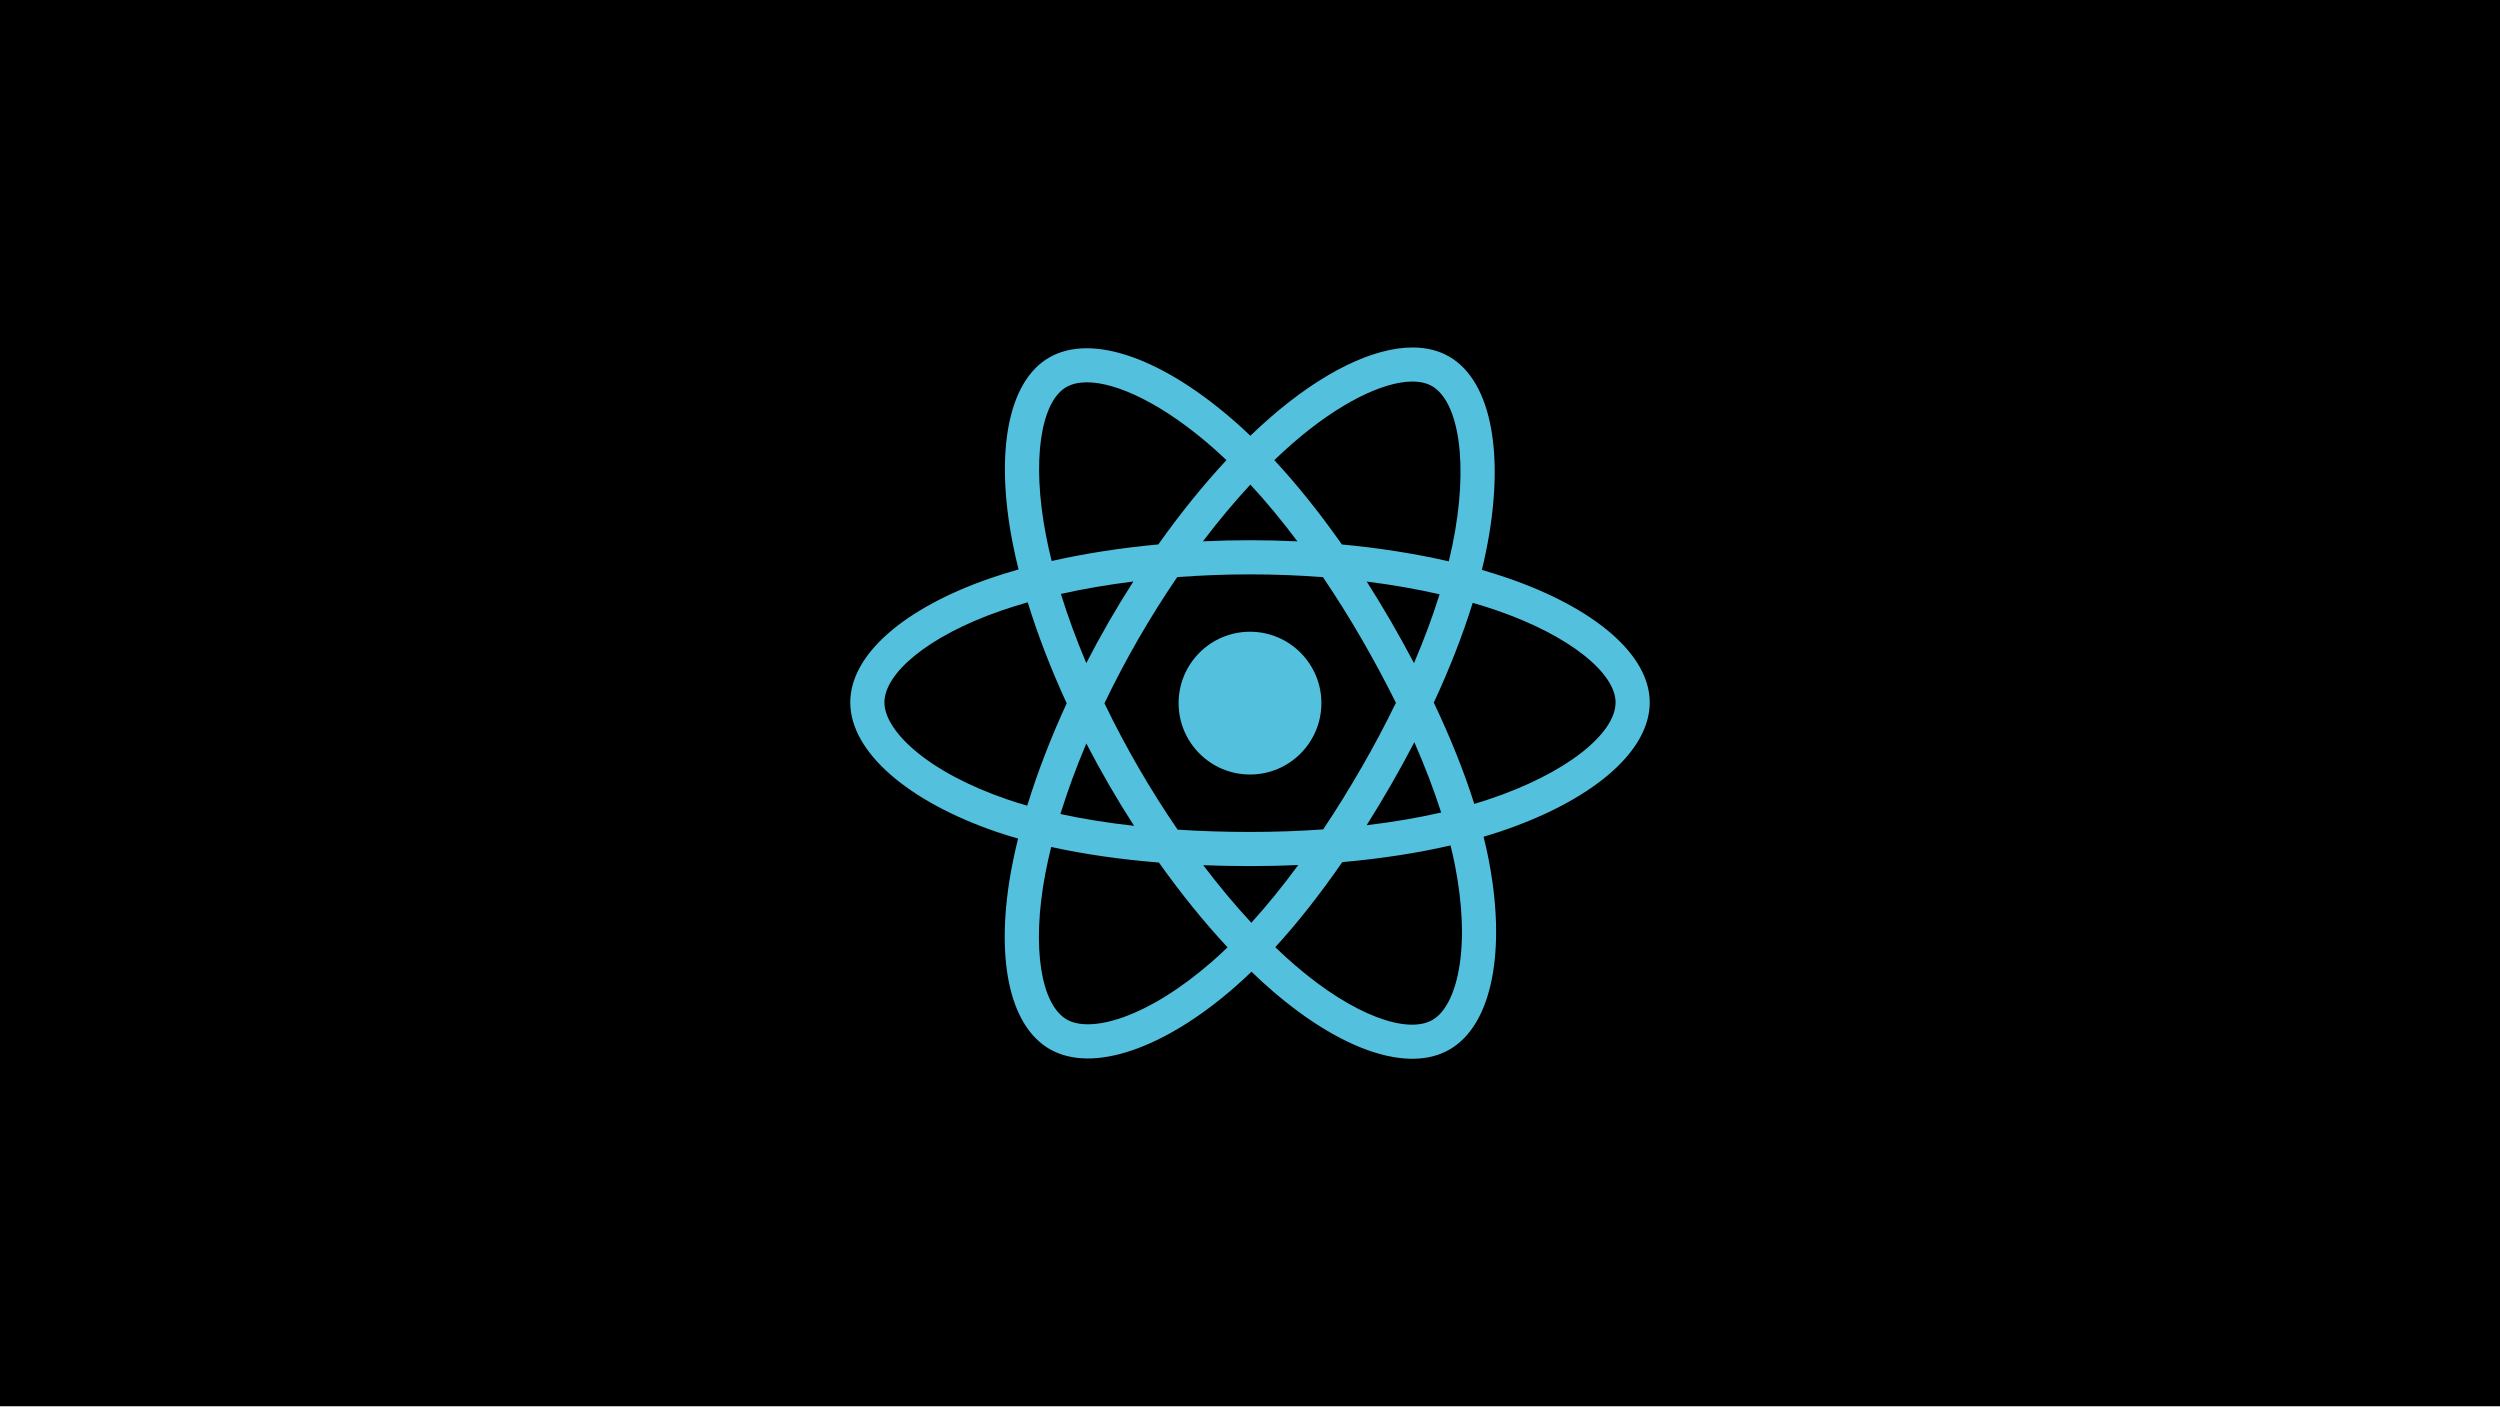
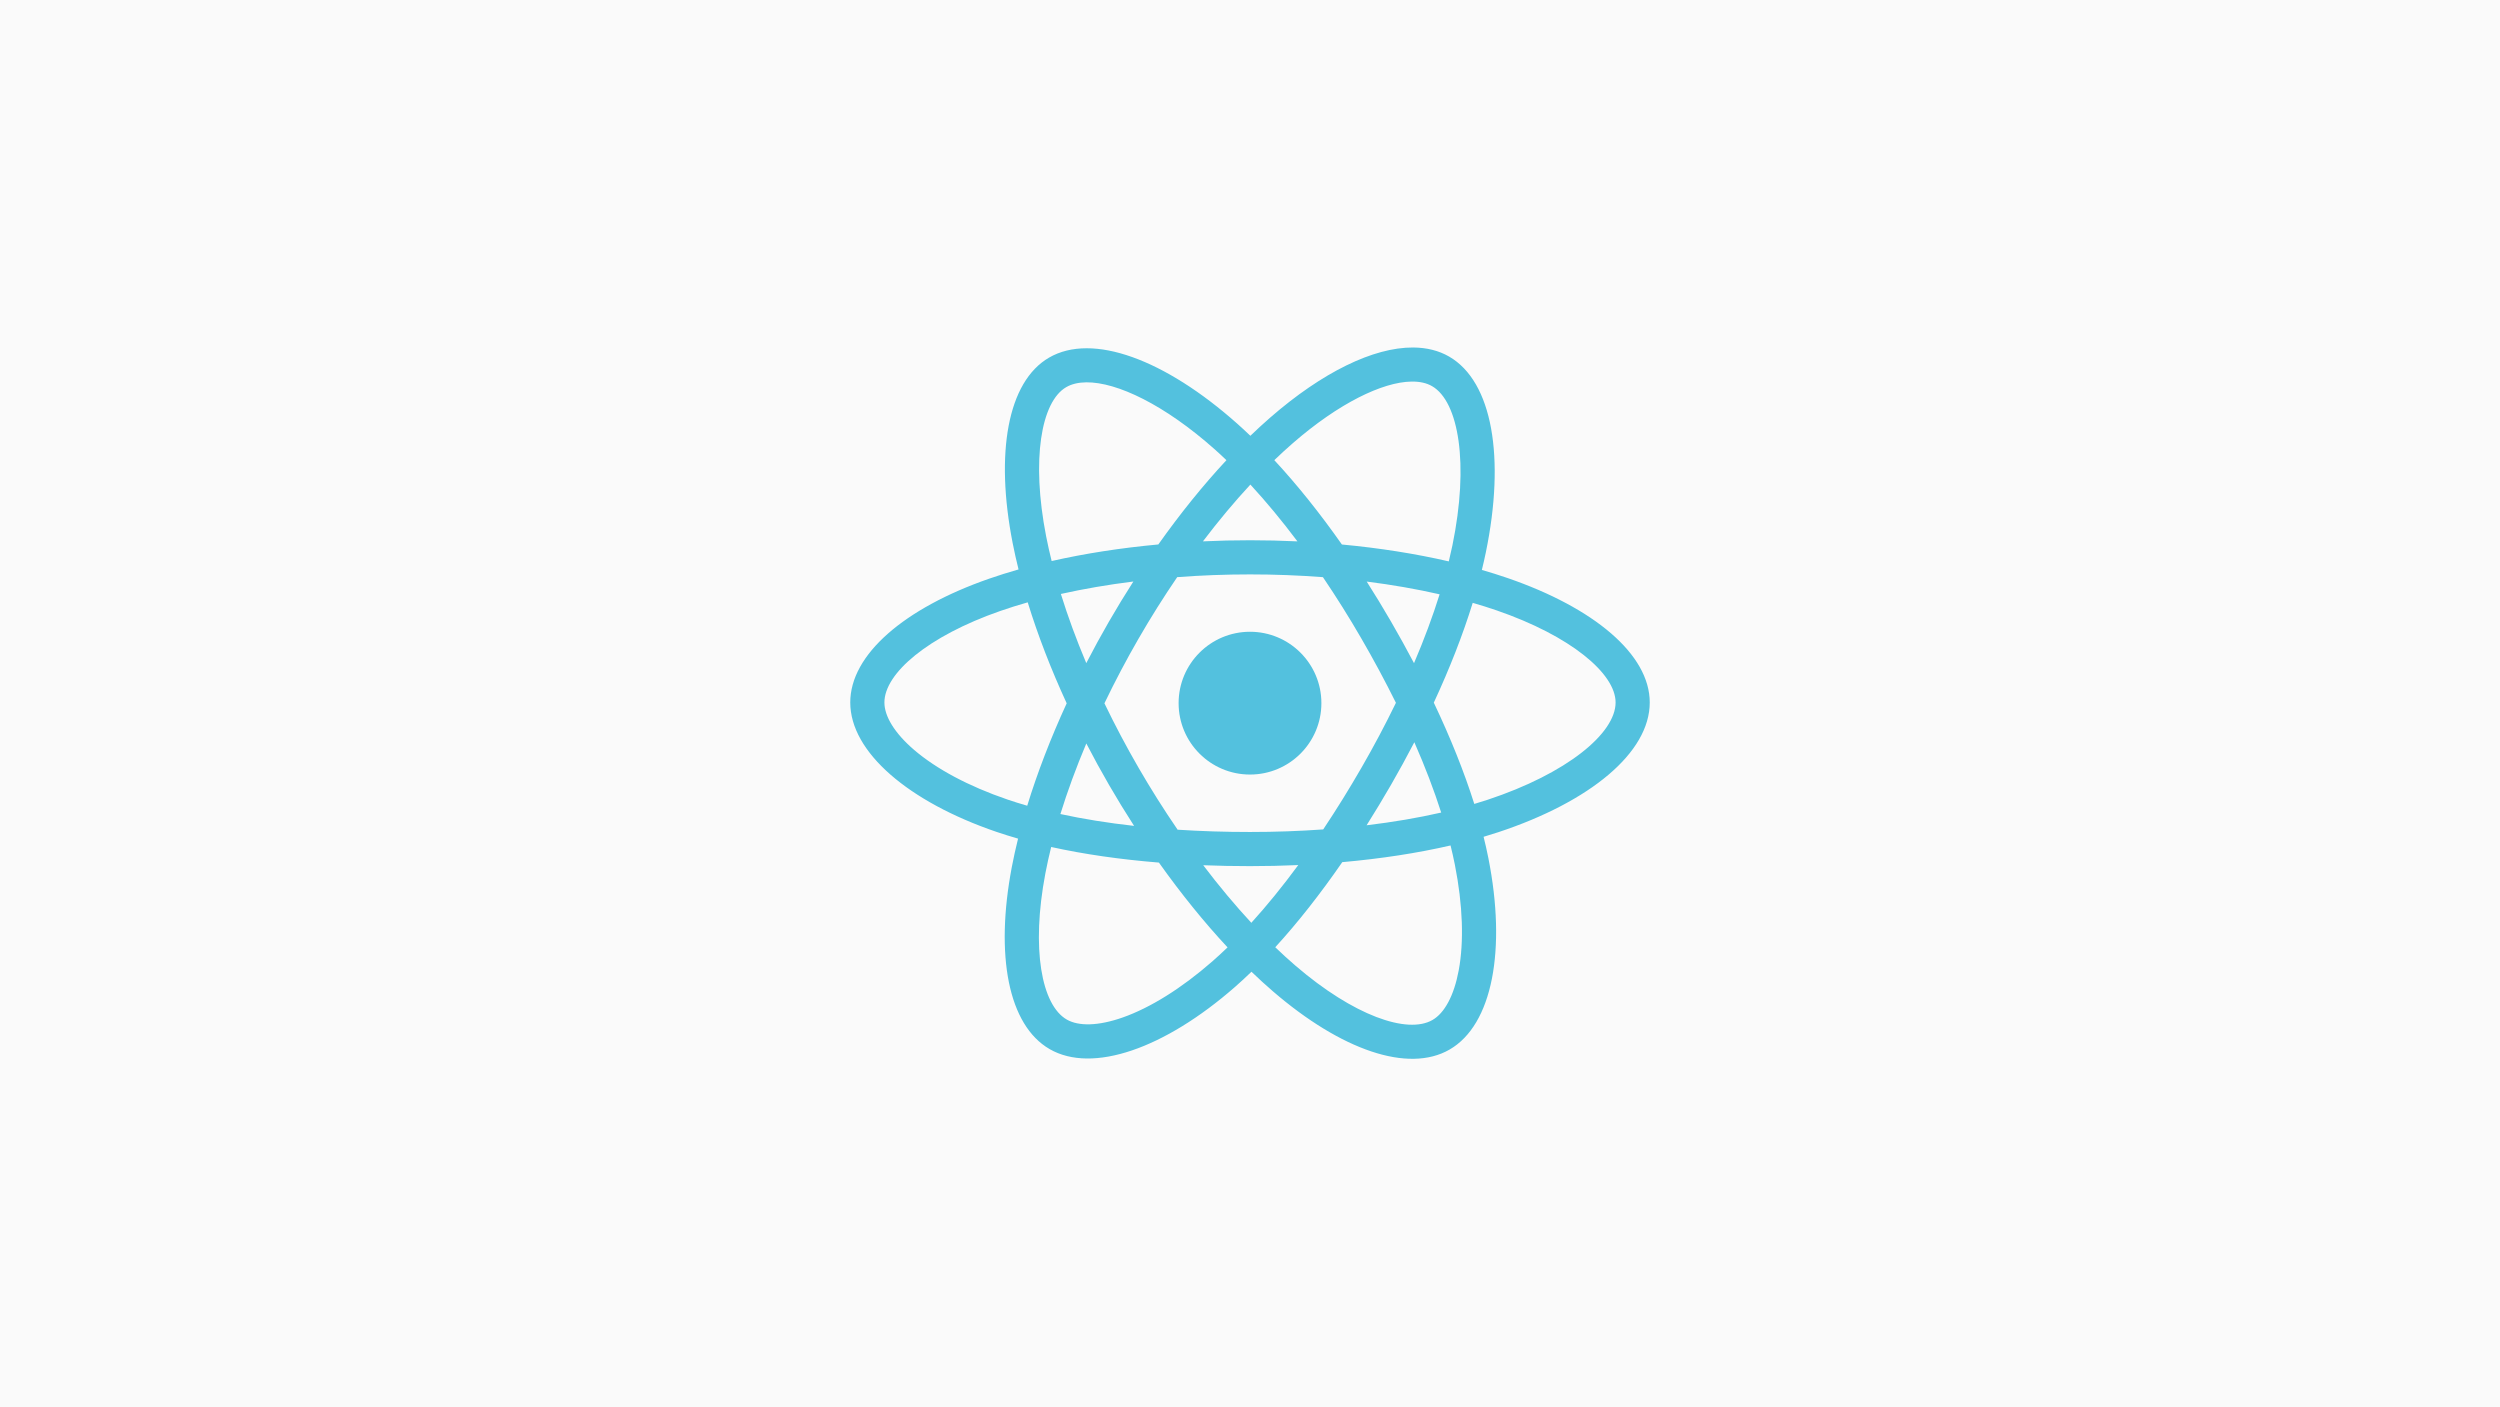
- <svg xmlns="http://www.w3.org/2000/svg" width="6900" height="3881.25" viewBox="0 0 706.56 397.457" preserveAspectRatio="xMinYMin meet" version="1.1" id="svg10">
-   <defs id="defs14" />
-   <rect y="0" x="-2.8421709e-14" height="397.457" width="706.589" id="rect831" style="fill:#000;stroke-width:0.139" />
-   <path id="path4" style="fill:#53c1de;fill-opacity:1;stroke-width:1" d="m 399.43,98.211 c -11.307,-0.08 -25.802,7.084 -40.404,19.791 a 151.136,151.136 0 0 0 -5.626,5.163 137.573,137.573 0 0 0 -3.744,-3.458 c -20.405,-18.118 -40.858,-25.752 -53.139,-18.643 -11.776,6.817 -15.264,27.06 -10.307,52.39 a 150.91,150.91 0 0 0 1.67,7.484 c -2.894,0.822 -5.689,1.698 -8.363,2.63 -23.922,8.34 -39.2,21.412 -39.2,34.97 0,14.004 16.4,28.05 41.318,36.566 a 128.44,128.44 0 0 0 6.11,1.91 147.813,147.813 0 0 0 -1.775,8.067 c -4.726,24.89 -1.035,44.653 10.71,51.428 12.131,6.995 32.491,-0.195 52.317,-17.525 1.567,-1.37 3.14,-2.823 4.715,-4.346 a 148.34,148.34 0 0 0 6.108,5.573 c 19.204,16.525 38.17,23.198 49.905,16.405 12.12,-7.016 16.058,-28.247 10.944,-54.078 -0.39,-1.973 -0.845,-3.988 -1.355,-6.04 1.43,-0.422 2.833,-0.858 4.202,-1.312 25.904,-8.582 42.757,-22.457 42.757,-36.648 0,-13.607 -15.77,-26.767 -40.174,-35.168 a 151.364,151.364 0 0 0 -7.274,-2.292 137.5,137.5 0 0 0 1.124,-4.961 c 5.506,-26.728 1.906,-48.26 -10.388,-55.348 -2.947,-1.7 -6.362,-2.531 -10.131,-2.558 z m -0.493,9.631 c 2.289,-0.034 4.249,0.392 5.803,1.289 7.566,4.364 10.509,21.961 5.755,45.038 a 127.525,127.525 0 0 1 -1.016,4.492 c -9.374,-2.163 -19.554,-3.773 -30.212,-4.773 -6.209,-8.841 -12.642,-16.88 -19.1,-23.838 a 141.92,141.92 0 0 1 5.196,-4.766 c 13.033,-11.342 25.4,-17.322 33.574,-17.442 z m -91.913,0.213 c 8.717,-0.09 22.183,6.404 36.222,18.87 1.126,1 2.257,2.047 3.39,3.13 -6.564,7.049 -13.051,15.074 -19.248,23.82 -10.627,0.985 -20.8,2.567 -30.152,4.686 a 141.525,141.525 0 0 1 -1.553,-6.962 v 0.001 c -4.247,-21.703 -1.427,-38.074 5.67,-42.182 1.536,-0.889 3.449,-1.34 5.671,-1.363 z m 46.379,28.898 c 4.452,4.823 8.911,10.209 13.297,16.052 a 284.245,284.245 0 0 0 -26.706,-0.006 c 4.39,-5.789 8.887,-11.167 13.409,-16.046 z m -0.107,25.387 c 6.996,0 13.895,0.268 20.613,0.78 a 290.704,290.704 0 0 1 10.887,17.383 316.418,316.418 0 0 1 9.741,18.13 290.806,290.806 0 0 1 -9.709,18.29 h -0.001 a 316.478,316.478 0 0 1 -10.84,17.49 c -6.704,0.479 -13.632,0.726 -20.692,0.726 -7.031,0 -13.871,-0.219 -20.458,-0.646 a 273.798,273.798 0 0 1 -11.043,-17.517 271.334,271.334 0 0 1 -9.64,-18.206 273.864,273.864 0 0 1 9.611,-18.216 v 0.002 a 271.252,271.252 0 0 1 10.956,-17.442 c 6.72,-0.508 13.61,-0.774 20.575,-0.774 z m -32.968,2.009 a 283.79,283.79 0 0 0 -6.927,11.384 285.24,285.24 0 0 0 -6.378,11.685 c -2.811,-6.667 -5.216,-13.222 -7.18,-19.552 6.447,-1.443 13.322,-2.622 20.485,-3.517 z m 65.951,0.018 c 7.21,0.91 14.117,2.12 20.603,3.601 -1.947,6.241 -4.374,12.767 -7.232,19.457 a 336.42,336.42 0 0 0 -6.5,-11.758 306.982,306.982 0 0 0 -6.871,-11.3 z m -95.807,5.869 c 2.828,9.197 6.537,18.813 11.013,28.537 -4.534,9.869 -8.296,19.638 -11.15,28.943 a 118.908,118.908 0 0 1 -5.578,-1.746 c -11.018,-3.766 -20.117,-8.66 -26.354,-14 -5.604,-4.8 -8.434,-9.565 -8.434,-13.432 0,-8.227 12.267,-18.722 32.726,-25.855 a 139.276,139.276 0 0 1 7.777,-2.447 z m 125.768,0.142 c 2.311,0.67 4.555,1.375 6.717,2.12 20.91,7.197 33.664,17.84 33.664,26.04 0,8.735 -13.775,20.075 -36.14,27.486 h -9.9e-4 c -1.235,0.409 -2.503,0.804 -3.795,1.187 -2.86,-9.053 -6.72,-18.68 -11.442,-28.625 4.507,-9.71 8.217,-19.213 10.997,-28.208 z m -16.498,39.395 c 3.02,6.884 5.566,13.544 7.588,19.877 -6.552,1.495 -13.625,2.699 -21.078,3.593 a 337.537,337.537 0 0 0 6.937,-11.498 306.632,306.632 0 0 0 6.553,-11.972 z m -92.708,0.347 a 283.494,283.494 0 0 0 6.406,11.692 285.27,285.27 0 0 0 7.094,11.604 c -7.4,-0.826 -14.379,-1.945 -20.824,-3.348 1.995,-6.442 4.453,-13.138 7.324,-19.948 z m 102.943,28.827 c 0.46,1.86 0.87,3.683 1.223,5.466 2.261,11.422 2.584,21.749 1.086,29.822 -1.346,7.254 -4.052,12.09 -7.398,14.027 -7.121,4.122 -22.35,-1.236 -38.772,-15.368 -1.883,-1.62 -3.78,-3.35 -5.682,-5.18 6.367,-6.964 12.73,-15.06 18.94,-24.05 10.924,-0.969 21.244,-2.554 30.603,-4.717 z m -112.873,0.432 c 9.255,2.047 19.5,3.52 30.45,4.408 6.251,8.797 12.798,16.883 19.396,23.964 a 118.863,118.863 0 0 1 -4.305,3.964 c -8.767,7.664 -17.552,13.1 -25.294,15.835 h -9.9e-4 c -6.957,2.457 -12.498,2.527 -15.847,0.596 -7.128,-4.11 -10.09,-19.98 -6.049,-41.265 a 138.507,138.507 0 0 1 1.65,-7.502 z m 69.831,5.109 c -4.4,5.98 -8.843,11.448 -13.265,16.317 -4.575,-4.937 -9.138,-10.397 -13.595,-16.27 4.326,0.17 8.737,0.256 13.22,0.256 4.606,0 9.159,-0.103 13.64,-0.303 z" />
-   <path d="m 353.295,178.551 c 11.144,0 20.177,9.034 20.177,20.177 0,11.144 -9.033,20.178 -20.177,20.178 -11.143,0 -20.177,-9.034 -20.177,-20.178 0,-11.143 9.034,-20.177 20.177,-20.177" fill="#53c1de" id="path8" />
+ <svg xmlns="http://www.w3.org/2000/svg" preserveAspectRatio="xMinYMin meet" viewBox="0 0 706.56 397.457">
+   <defs />
+   <path fill="#fafafa" d="M-6.72-3.772h720v405h-720z" />
+   <path fill="#53c1de" d="M399.415 98.211c-11.307-.08-25.802 7.084-40.404 19.791a151.136 151.136 0 00-5.626 5.163 137.573 137.573 0 00-3.744-3.458c-20.405-18.118-40.858-25.752-53.139-18.643-11.776 6.817-15.264 27.06-10.307 52.39a150.91 150.91 0 001.67 7.484c-2.894.822-5.689 1.698-8.363 2.63-23.922 8.34-39.2 21.412-39.2 34.97 0 14.004 16.4 28.05 41.318 36.566a128.44 128.44 0 006.11 1.91 147.813 147.813 0 00-1.775 8.067c-4.726 24.89-1.035 44.653 10.71 51.428 12.131 6.995 32.491-.195 52.317-17.525 1.567-1.37 3.14-2.823 4.715-4.346a148.34 148.34 0 006.108 5.573c19.204 16.525 38.17 23.198 49.905 16.405 12.12-7.016 16.058-28.247 10.944-54.078-.39-1.973-.845-3.988-1.355-6.04 1.43-.422 2.833-.858 4.202-1.312 25.904-8.582 42.757-22.457 42.757-36.648 0-13.607-15.77-26.767-40.174-35.168a151.364 151.364 0 00-7.274-2.292 137.5 137.5 0 001.124-4.961c5.506-26.728 1.906-48.26-10.388-55.348-2.947-1.699-6.362-2.531-10.131-2.558zm-.493 9.631c2.289-.034 4.249.392 5.803 1.289 7.566 4.364 10.509 21.961 5.755 45.038a127.525 127.525 0 01-1.016 4.492c-9.374-2.163-19.554-3.773-30.212-4.773-6.209-8.841-12.642-16.88-19.1-23.838a141.92 141.92 0 015.196-4.766c13.033-11.342 25.4-17.322 33.574-17.442zm-91.913.213c8.717-.09 22.183 6.404 36.222 18.87 1.126 1 2.257 2.047 3.39 3.13-6.564 7.049-13.051 15.074-19.248 23.82-10.627.985-20.8 2.567-30.152 4.686a141.525 141.525 0 01-1.553-6.962v.001c-4.247-21.703-1.427-38.074 5.67-42.182 1.536-.889 3.449-1.34 5.671-1.363zm46.379 28.898c4.452 4.823 8.911 10.209 13.297 16.052a284.245 284.245 0 00-26.706-.006c4.39-5.789 8.887-11.167 13.409-16.046zm-.107 25.387c6.996 0 13.895.268 20.613.78a290.704 290.704 0 0110.887 17.383 316.418 316.418 0 019.741 18.13 290.806 290.806 0 01-9.709 18.29h-.001a316.478 316.478 0 01-10.84 17.49c-6.704.479-13.632.726-20.692.726-7.031 0-13.871-.219-20.458-.646a273.798 273.798 0 01-11.043-17.517 271.334 271.334 0 01-9.64-18.206 273.864 273.864 0 019.611-18.216v.002a271.252 271.252 0 0110.956-17.442c6.72-.508 13.61-.774 20.575-.774zm-32.968 2.009a283.79 283.79 0 00-6.927 11.384 285.24 285.24 0 00-6.378 11.685c-2.811-6.667-5.216-13.222-7.18-19.552 6.447-1.443 13.322-2.622 20.485-3.517zm65.951.018c7.21.91 14.117 2.12 20.603 3.601-1.947 6.241-4.374 12.767-7.232 19.457a336.42 336.42 0 00-6.5-11.758 306.982 306.982 0 00-6.871-11.3zm-95.807 5.869c2.828 9.197 6.537 18.813 11.013 28.537-4.534 9.869-8.296 19.638-11.15 28.943a118.908 118.908 0 01-5.578-1.746c-11.018-3.766-20.117-8.66-26.354-14-5.604-4.8-8.434-9.565-8.434-13.432 0-8.227 12.267-18.722 32.726-25.855a139.276 139.276 0 017.777-2.447zm125.768.142c2.311.67 4.555 1.375 6.717 2.12 20.91 7.197 33.664 17.84 33.664 26.04 0 8.735-13.775 20.075-36.14 27.486h-.001c-1.235.409-2.503.804-3.795 1.187-2.86-9.053-6.72-18.68-11.442-28.625 4.507-9.71 8.217-19.213 10.997-28.208zm-16.498 39.395c3.02 6.884 5.566 13.544 7.588 19.877-6.552 1.495-13.625 2.699-21.078 3.593a337.537 337.537 0 006.937-11.498 306.632 306.632 0 006.553-11.972zm-92.708.347a283.494 283.494 0 006.406 11.692 285.27 285.27 0 007.094 11.604c-7.4-.826-14.379-1.945-20.824-3.348 1.995-6.442 4.453-13.138 7.324-19.948zm102.943 28.827c.46 1.86.87 3.683 1.223 5.466 2.261 11.422 2.584 21.749 1.086 29.822-1.346 7.254-4.052 12.09-7.398 14.027-7.121 4.122-22.35-1.236-38.772-15.368-1.883-1.62-3.78-3.35-5.682-5.18 6.367-6.964 12.73-15.06 18.94-24.05 10.924-.969 21.244-2.554 30.603-4.717zm-112.873.432c9.255 2.047 19.5 3.52 30.45 4.408 6.251 8.797 12.798 16.883 19.396 23.964a118.863 118.863 0 01-4.305 3.964c-8.767 7.664-17.552 13.1-25.294 15.835h-.001c-6.957 2.457-12.498 2.527-15.847.596-7.128-4.11-10.09-19.98-6.049-41.265a138.507 138.507 0 011.65-7.502zm69.831 5.109c-4.4 5.98-8.843 11.448-13.265 16.317-4.575-4.937-9.138-10.397-13.595-16.27 4.326.17 8.737.256 13.22.256 4.606 0 9.159-.103 13.64-.303z" />
+   <path fill="#53c1de" d="M353.28 178.551c11.144 0 20.177 9.034 20.177 20.177 0 11.144-9.033 20.178-20.177 20.178-11.143 0-20.177-9.034-20.177-20.178 0-11.143 9.034-20.177 20.177-20.177" />
</svg>
